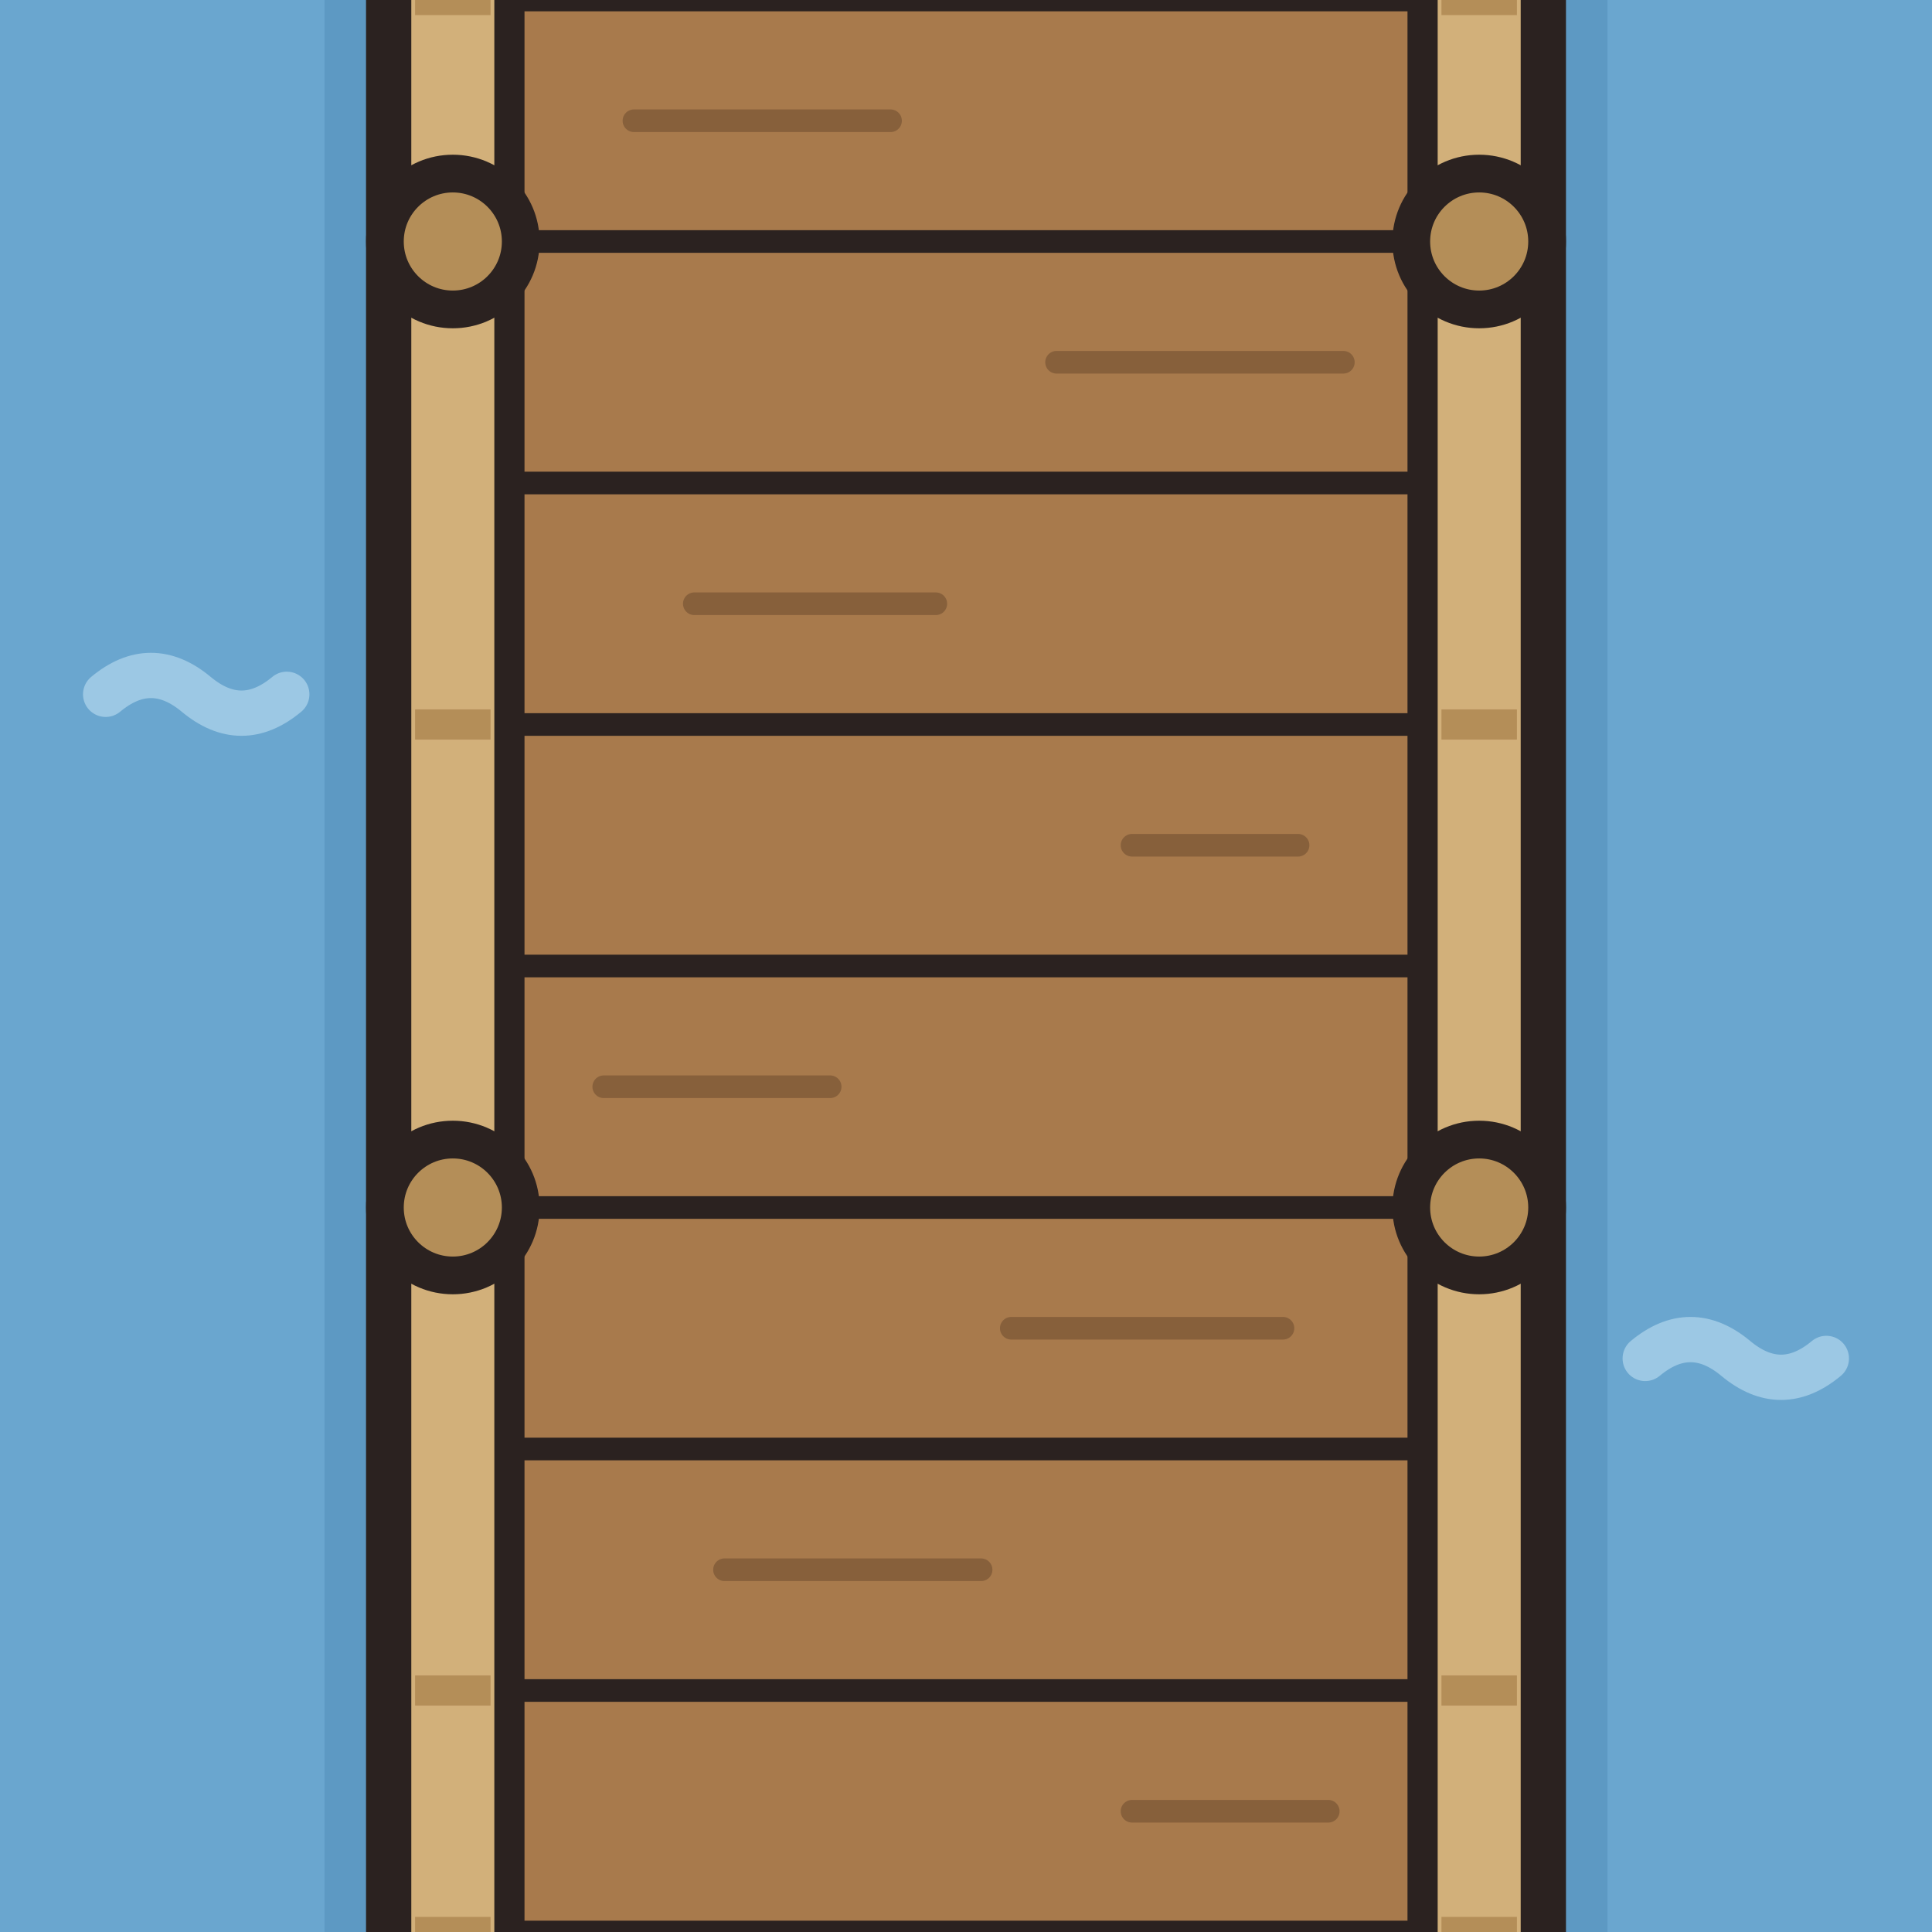
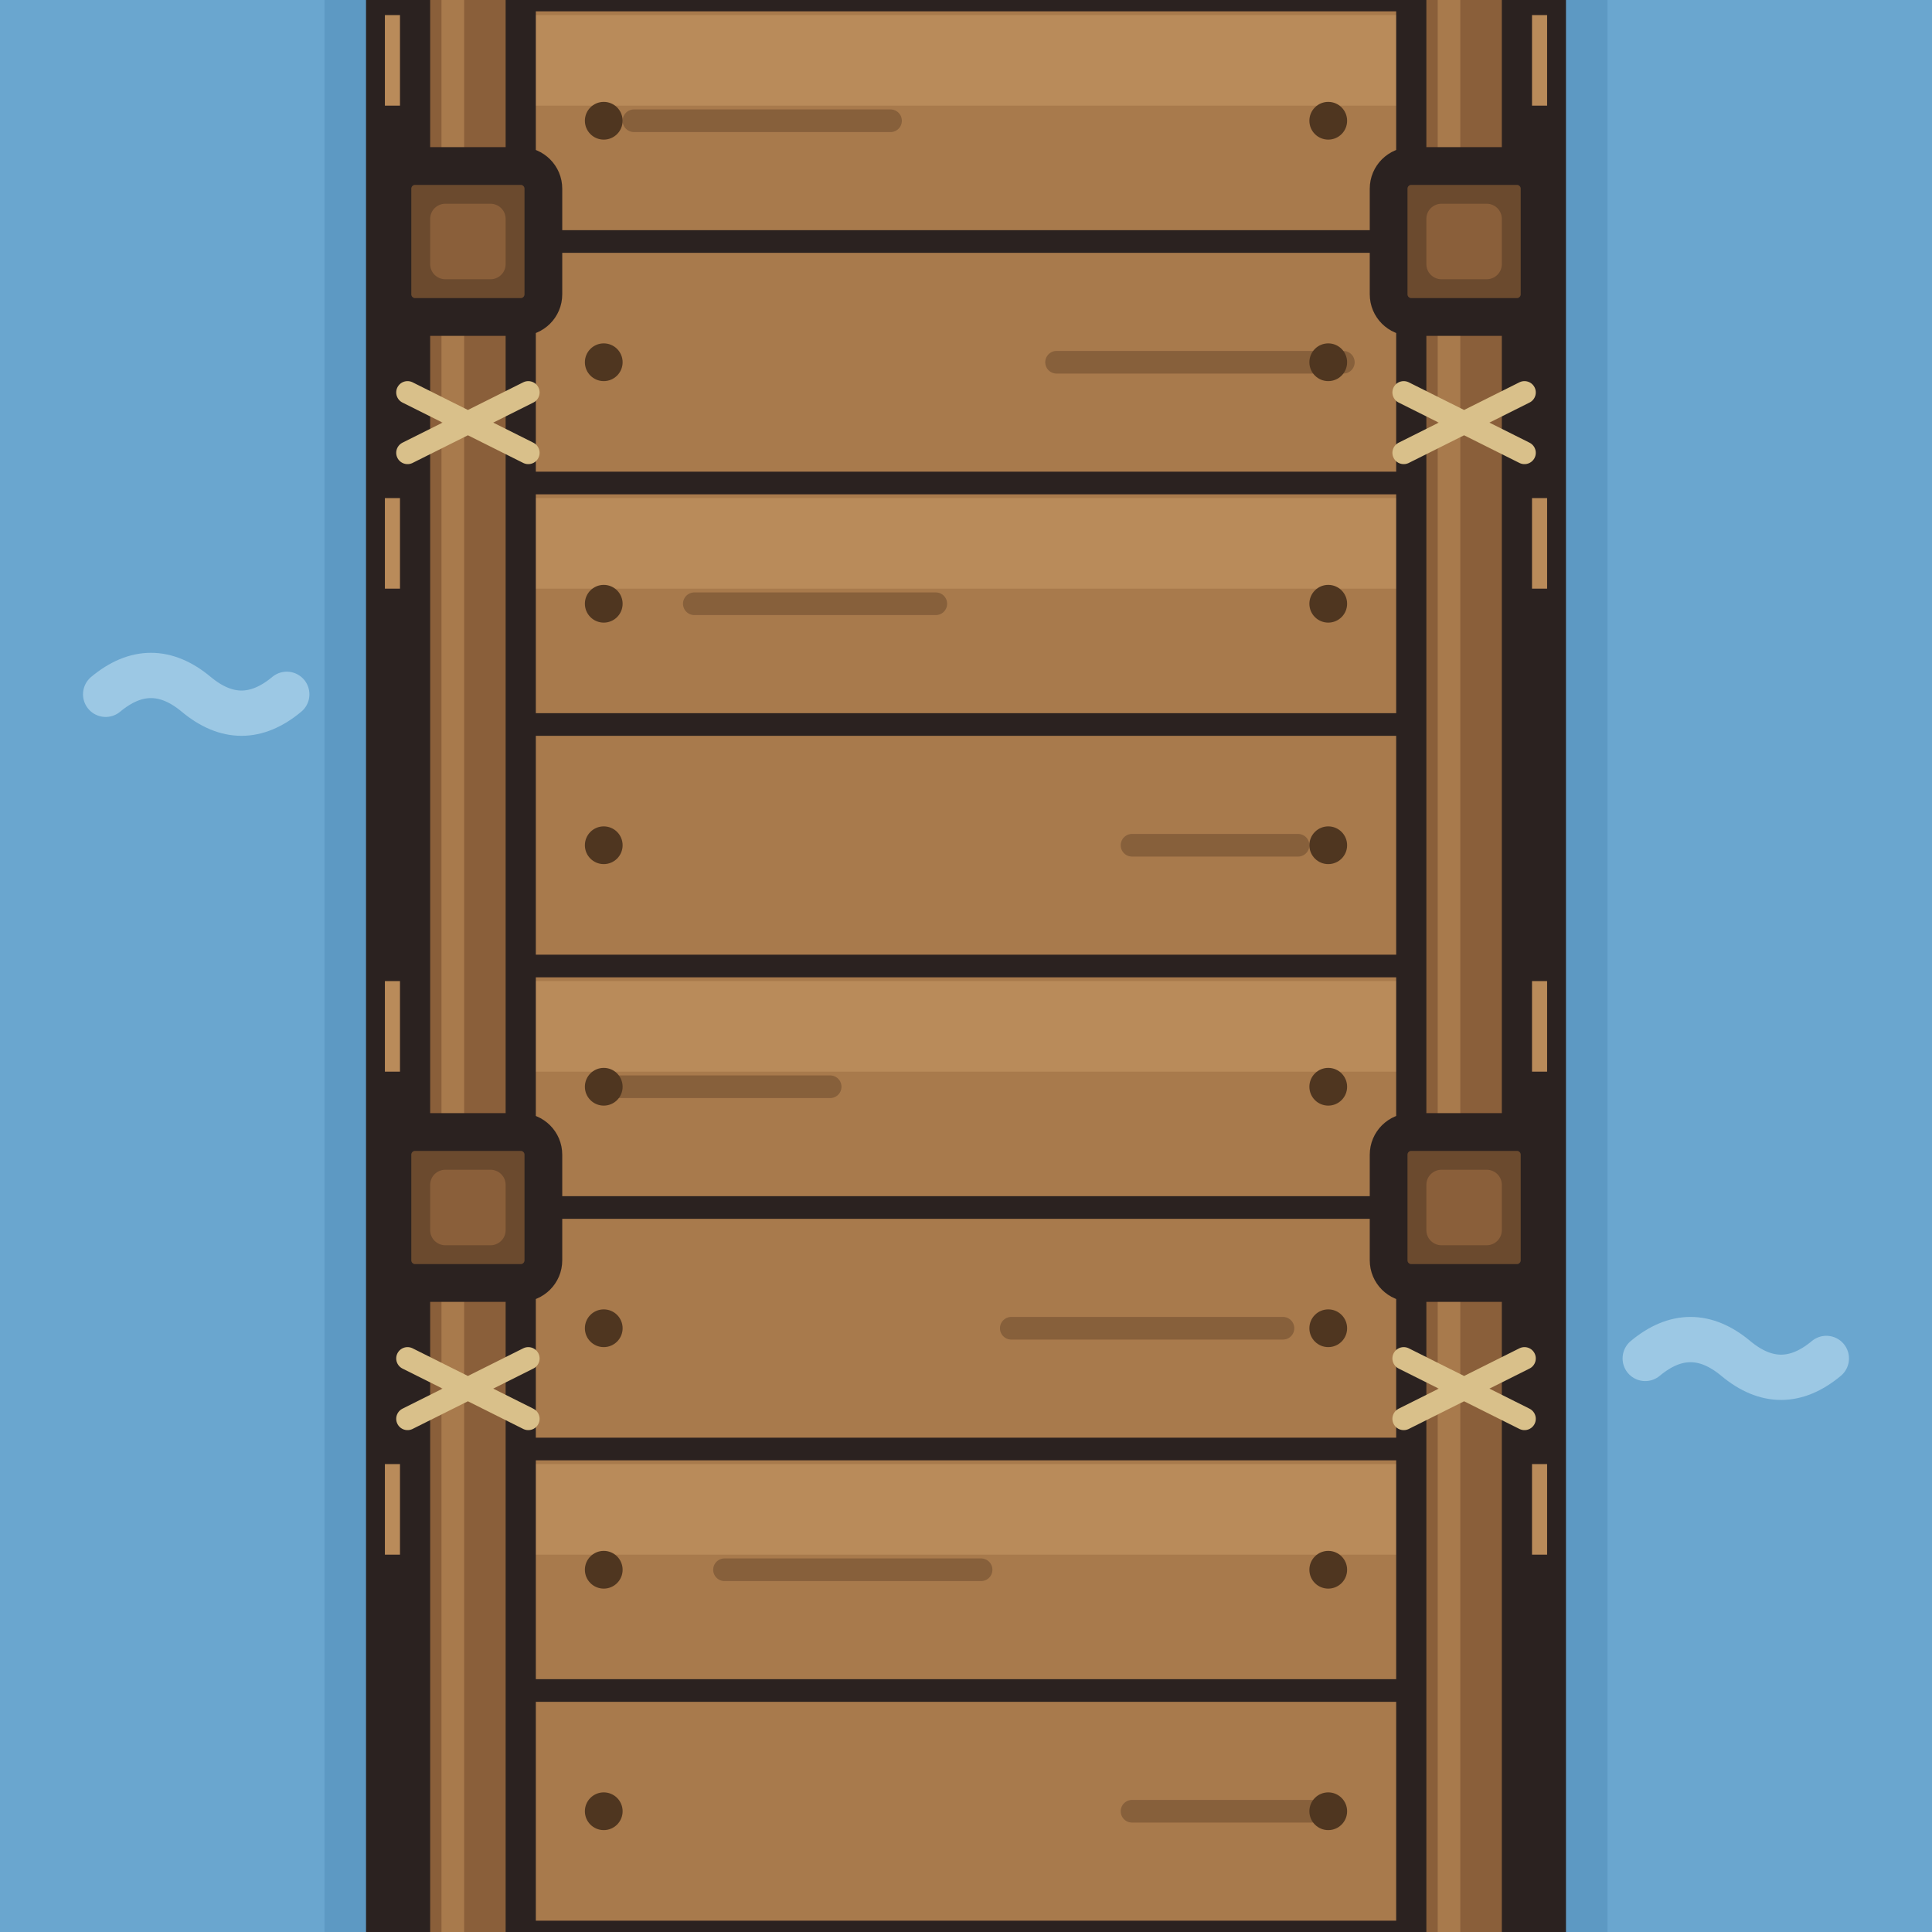
<svg xmlns="http://www.w3.org/2000/svg" viewBox="0 0 256 256" width="256" height="256">
  <rect x="0" y="0" width="256" height="256" fill="#6aa6cf" />
  <rect x="43" y="-10" width="170" height="276" fill="#4f8bb8" opacity="0.5" />
  <g fill="none" stroke="#9cc8e4" stroke-width="6" stroke-linecap="round">
    <path d="M14 92 q6 -5 12 0 q6 5 12 0" />
    <path d="M218 180 q6 -5 12 0 q6 5 12 0" />
  </g>
  <rect x="51" y="-10" width="154" height="276" fill="#a87a4c" stroke="#2b2220" stroke-width="5" />
+   <g fill="#b98b5a">
+     <rect x="51" y="2" width="154" height="12" />
+     <rect x="51" y="66" width="154" height="12" />
+     <rect x="51" y="130" width="154" height="12" />
+     <rect x="51" y="194" width="154" height="12" />
+   </g>
  <g stroke="#2b2220" stroke-width="3" stroke-linecap="butt">
    <path d="M51 0 H205 M51 32 H205 M51 64 H205 M51 96 H205 M51 128 H205 M51 160 H205 M51 192 H205 M51 224 H205 M51 256 H205" />
  </g>
  <g stroke="#6b4a2e" stroke-width="3" stroke-linecap="round" opacity="0.55">
    <path d="M84 16 H118 M140 48 H178 M92 80 H124 M150 112 H172 M80 144 H110 M134 176 H170 M96 208 H130 M150 240 H176" />
  </g>
+   <g fill="#4f3620">
+     <circle cx="80" cy="16" r="2.5" />
+     <circle cx="176" cy="16" r="2.5" />
+     <circle cx="80" cy="48" r="2.5" />
+     <circle cx="176" cy="48" r="2.5" />
+     <circle cx="80" cy="80" r="2.5" />
+     <circle cx="176" cy="80" r="2.5" />
+     <circle cx="80" cy="112" r="2.5" />
+     <circle cx="176" cy="112" r="2.5" />
+     <circle cx="80" cy="144" r="2.5" />
+     <circle cx="176" cy="144" r="2.5" />
+     <circle cx="80" cy="176" r="2.5" />
+     <circle cx="176" cy="176" r="2.5" />
+     <circle cx="80" cy="208" r="2.5" />
+     <circle cx="176" cy="208" r="2.5" />
+     <circle cx="80" cy="240" r="2.5" />
+     <circle cx="176" cy="240" r="2.5" />
+   </g>
  <g stroke-linecap="butt">
-     <line x1="60" y1="-10" x2="60" y2="266" stroke="#2b2220" stroke-width="19" />
-     <line x1="60" y1="-10" x2="60" y2="266" stroke="#d2b07a" stroke-width="11" />
-     <line x1="196" y1="-10" x2="196" y2="266" stroke="#2b2220" stroke-width="19" />
-     <line x1="196" y1="-10" x2="196" y2="266" stroke="#d2b07a" stroke-width="11" />
-     <path d="M55 96 H65 M55 224 H65 M191 96 H201 M191 224 H201 M55 0 H65 M55 256 H65 M191 0 H201 M191 256 H201" stroke="#b48e58" stroke-width="4" />
+     <line x1="62" y1="-10" x2="62" y2="266" stroke="#2b2220" stroke-width="18" />
+     <line x1="62" y1="-10" x2="62" y2="266" stroke="#8a5f3a" stroke-width="10" />
+     <line x1="194" y1="-10" x2="194" y2="266" stroke="#2b2220" stroke-width="18" />
+     <line x1="194" y1="-10" x2="194" y2="266" stroke="#8a5f3a" stroke-width="10" />
+     <path d="M60 -10 V266 M192 -10 V266" stroke="#a87a4c" stroke-width="3" />
  </g>
-   <g fill="#b48e58" stroke="#2b2220" stroke-width="5">
-     <circle cx="60" cy="32" r="9" />
-     <circle cx="60" cy="160" r="9" />
-     <circle cx="196" cy="32" r="9" />
-     <circle cx="196" cy="160" r="9" />
+   <g fill="none" stroke="#d9c08a" stroke-width="3" stroke-linecap="round">
+     <path d="M54 52 L70 60 M54 60 L70 52 M54 180 L70 188 M54 188 L70 180" />
+     <path d="M186 52 L202 60 M186 60 L202 52 M186 180 L202 188 M186 188 L202 180" />
+   </g>
+   <g fill="#6b4a2e" stroke="#2b2220" stroke-width="5" stroke-linejoin="round">
+     <rect x="52" y="22" width="20" height="20" rx="3" />
+     <rect x="52" y="150" width="20" height="20" rx="3" />
+     <rect x="184" y="22" width="20" height="20" rx="3" />
+     <rect x="184" y="150" width="20" height="20" rx="3" />
+   </g>
+   <g fill="#8a5f3a">
+     <rect x="57" y="27" width="10" height="10" rx="2" />
+     <rect x="57" y="155" width="10" height="10" rx="2" />
+     <rect x="189" y="27" width="10" height="10" rx="2" />
+     <rect x="189" y="155" width="10" height="10" rx="2" />
  </g>
</svg>
